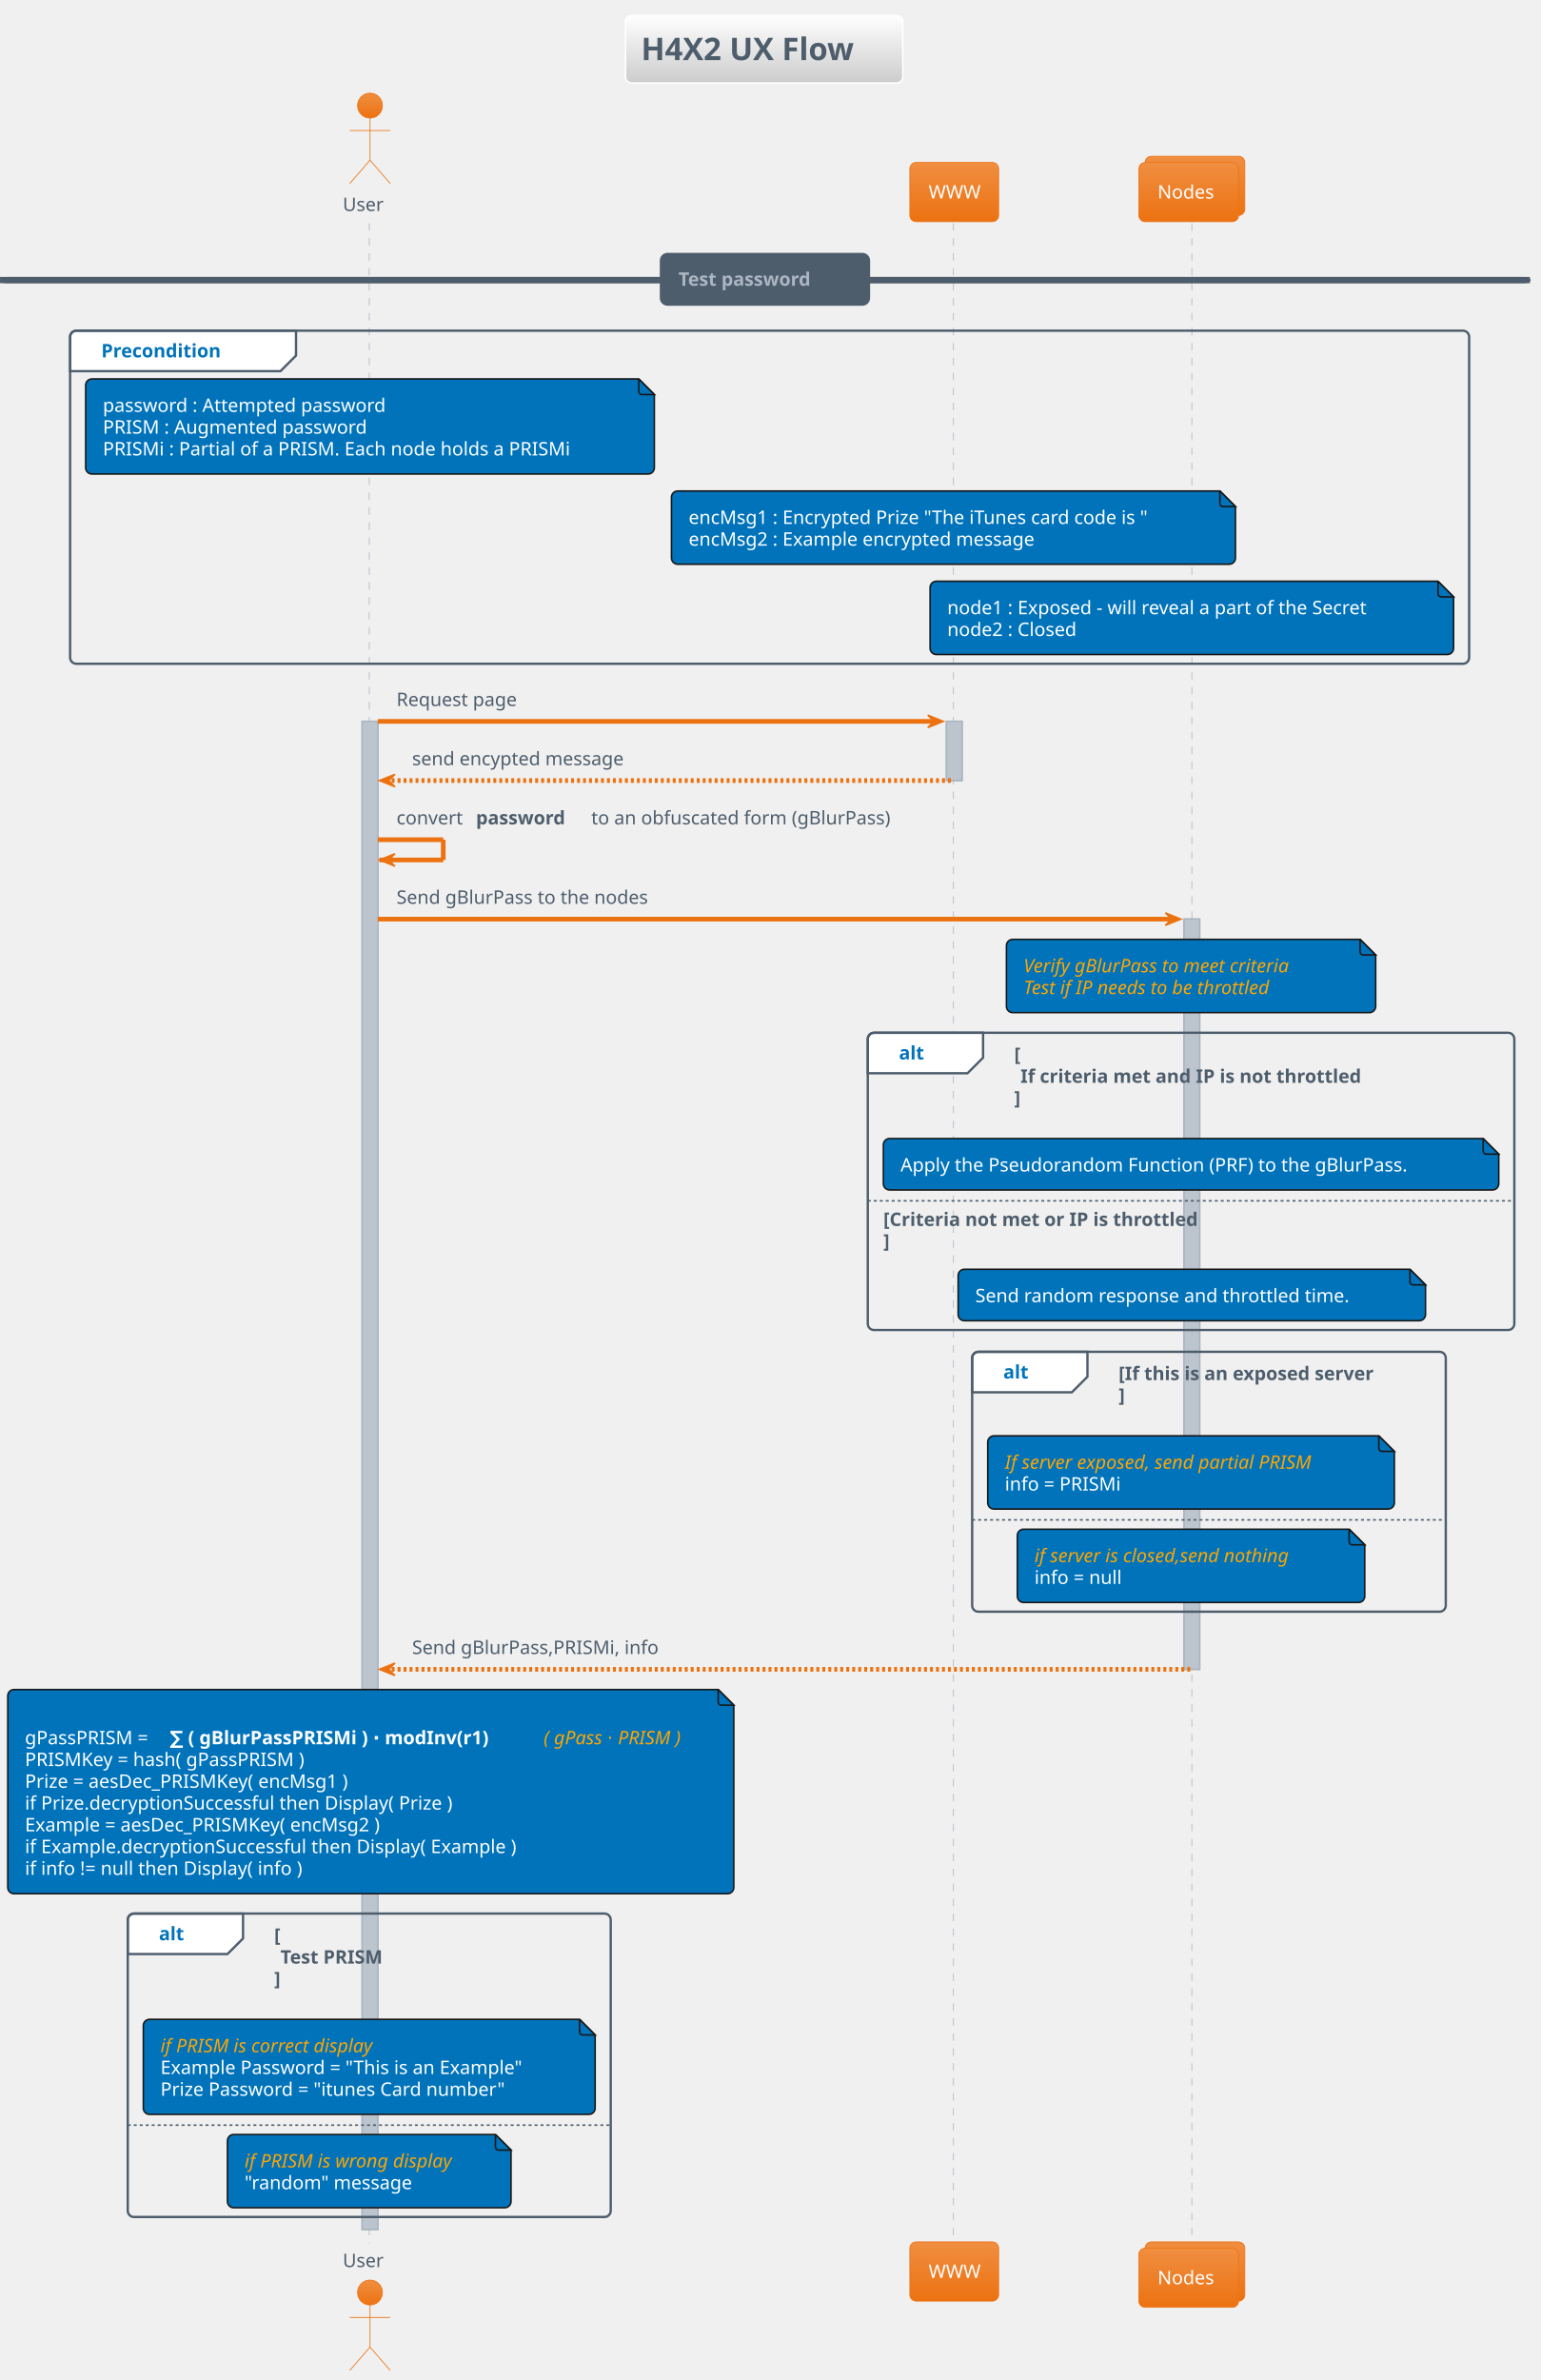
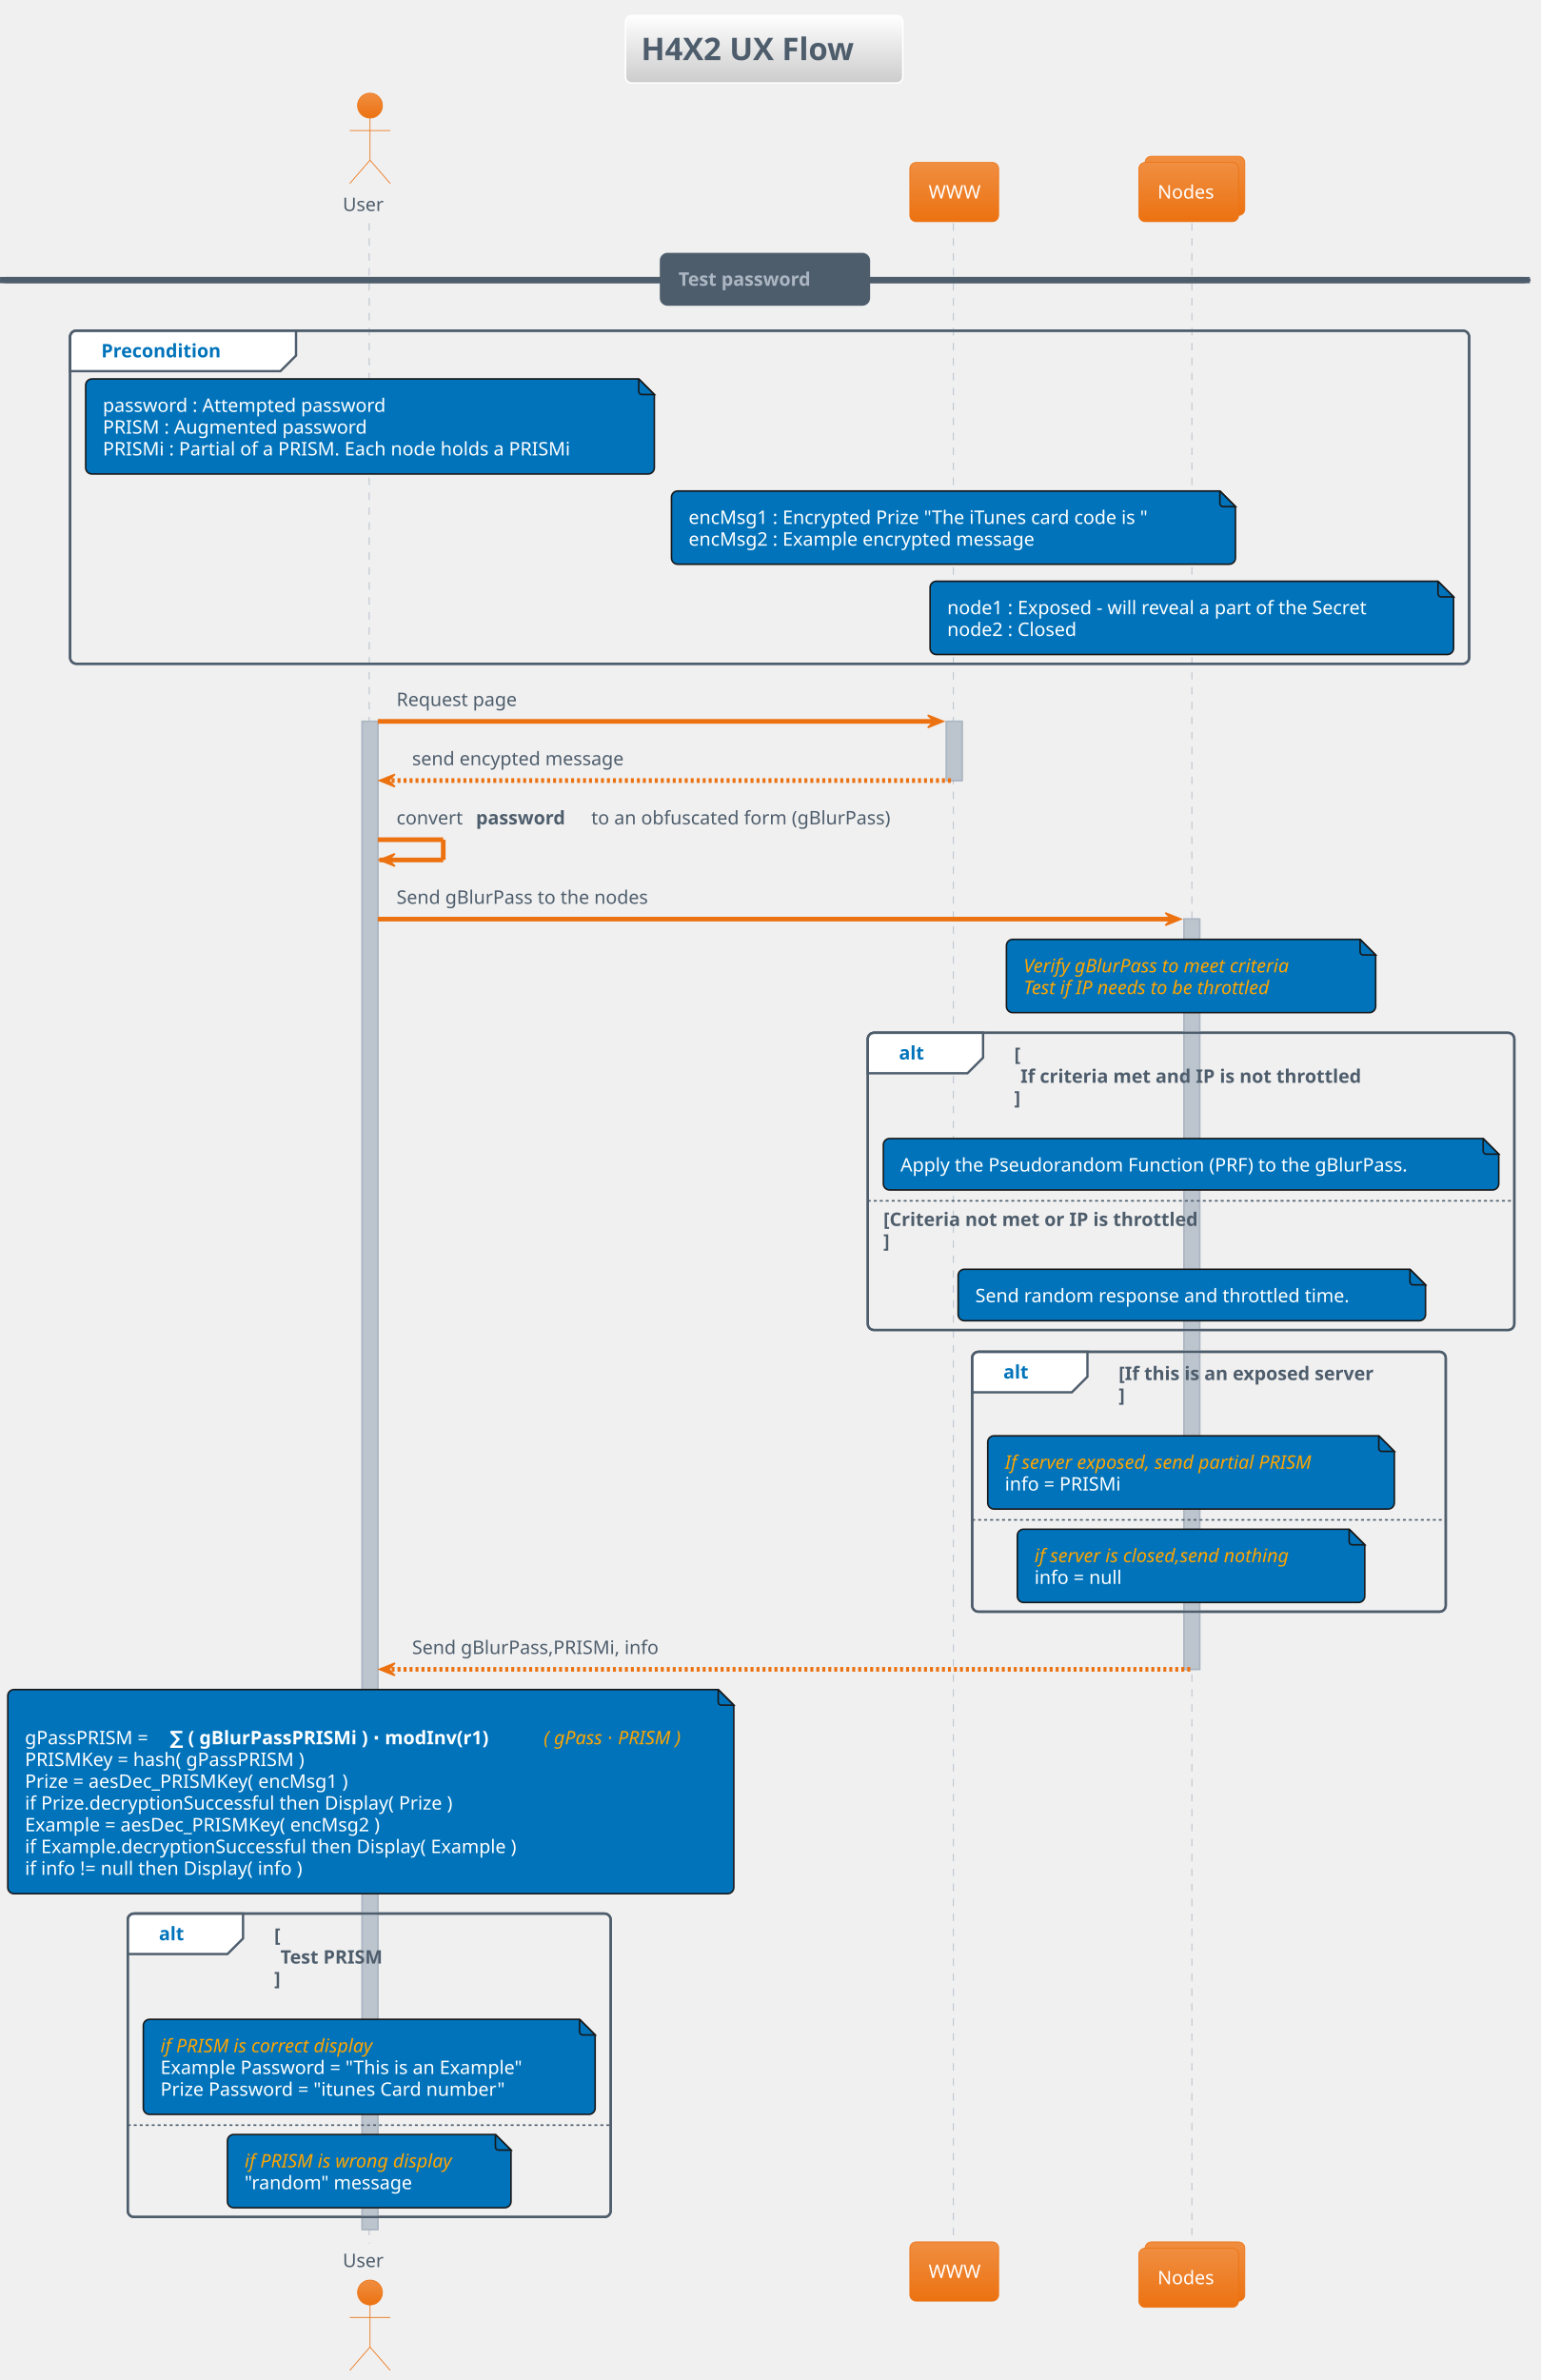
- <svg xmlns="http://www.w3.org/2000/svg" contentStyleType="text/css" height="1591.667px" preserveAspectRatio="none" style="width:1030px;height:1591px;background:#00000000;" version="1.1" viewBox="0 0 1030 1591" width="1030.208px" zoomAndPan="magnify">
+ <svg xmlns="http://www.w3.org/2000/svg" contentStyleType="text/css" height="1591.667px" preserveAspectRatio="none" style="width:1030px;height:1591px;" version="1.1" viewBox="0 0 1030 1591" width="1030.208px" zoomAndPan="magnify">
  <defs>
    <linearGradient id="g18cri126wr70j0" x1="50%" x2="50%" y1="0%" y2="100%">
      <stop offset="0%" stop-color="#FFFFFF" />
      <stop offset="100%" stop-color="#CCCCCC" />
    </linearGradient>
    <linearGradient id="g18cri126wr70j1" x1="50%" x2="50%" y1="0%" y2="100%">
      <stop offset="0%" stop-color="#F08E41" />
      <stop offset="100%" stop-color="#EC7211" />
    </linearGradient>
  </defs>
  <g>
-     <rect fill="url(#g18cri126wr70j0)" height="45.085" rx="4.167" ry="4.167" style="stroke:#FFFFFF;stroke-width:1.042;" width="185.417" x="418.229" y="10.417" />
+     <rect fill="url(#g18cri126wr70j0)" height="45.085" id="_title" rx="4.167" ry="4.167" style="stroke:#FFFFFF;stroke-width:1.042;" width="185.417" x="418.229" y="10.417" />
    <text fill="#4E5D6C" font-family="&quot;Verdana&quot;" font-size="20.833" font-weight="bold" lengthAdjust="spacing" textLength="164.583" x="428.646" y="40.171">H4X2 UX Flow</text>
    <rect fill="#BCC5CE" height="1008.138" style="stroke:#ABB6C2;stroke-width:1.042;" width="10.417" x="242.188" y="482.227" />
    <rect fill="#BCC5CE" height="39.551" style="stroke:#ABB6C2;stroke-width:1.042;" width="10.417" x="632.812" y="482.227" />
    <rect fill="#BCC5CE" height="501.497" style="stroke:#ABB6C2;stroke-width:1.042;" width="10.417" x="791.667" y="614.421" />
+     <rect fill="none" height="222.656" rx="4.167" ry="4.167" style="stroke:#4E5D6C;stroke-width:1.562;" width="935.417" x="46.875" y="221.061" />
+     <rect fill="none" height="198.698" rx="4.167" ry="4.167" style="stroke:#4E5D6C;stroke-width:1.562;" width="432.292" x="580.208" y="690.397" />
+     <rect fill="none" height="173.731" rx="4.167" ry="4.167" style="stroke:#4E5D6C;stroke-width:1.562;" width="316.667" x="650" y="903.678" />
+     <rect fill="none" height="202.832" rx="4.167" ry="4.167" style="stroke:#4E5D6C;stroke-width:1.562;" width="322.917" x="85.417" y="1279.199" />
    <line style="stroke:#ABB6C2;stroke-width:0.521;stroke-dasharray:5.0,5.0;" x1="246.875" x2="246.875" y1="149.219" y2="1499.74" />
    <line style="stroke:#ABB6C2;stroke-width:0.521;stroke-dasharray:5.0,5.0;" x1="637.5" x2="637.5" y1="149.219" y2="1499.74" />
    <line style="stroke:#ABB6C2;stroke-width:0.521;stroke-dasharray:5.0,5.0;" x1="796.875" x2="796.875" y1="149.219" y2="1499.74" />
    <text fill="#4E5D6C" font-family="&quot;Verdana&quot;" font-size="12.5" lengthAdjust="spacing" textLength="30.208" x="229.167" y="141.062">User</text>
    <ellipse cx="247.396" cy="70.606" fill="url(#g18cri126wr70j1)" rx="8.333" ry="8.333" style="stroke:#EC7211;stroke-width:0.521;" />
    <path d="M247.396,78.939 L247.396,107.064 M233.854,87.272 L260.938,87.272 M247.396,107.064 L233.854,122.689 M247.396,107.064 L260.938,122.689 " fill="none" style="stroke:#EC7211;stroke-width:0.521;" />
    <text fill="#4E5D6C" font-family="&quot;Verdana&quot;" font-size="12.5" lengthAdjust="spacing" textLength="30.208" x="229.167" y="1515.509">User</text>
    <ellipse cx="247.396" cy="1532.52" fill="url(#g18cri126wr70j1)" rx="8.333" ry="8.333" style="stroke:#EC7211;stroke-width:0.521;" />
    <path d="M247.396,1540.853 L247.396,1568.978 M233.854,1549.186 L260.938,1549.186 M247.396,1568.978 L233.854,1584.603 M247.396,1568.978 L260.938,1584.603 " fill="none" style="stroke:#EC7211;stroke-width:0.521;" />
    <rect fill="url(#g18cri126wr70j1)" height="39.551" rx="4.167" ry="4.167" style="stroke:#EC7211;stroke-width:0.521;" width="59.375" x="608.333" y="108.626" />
    <text fill="#FFFFFF" font-family="&quot;Verdana&quot;" font-size="12.5" lengthAdjust="spacing" textLength="34.375" x="620.833" y="132.729">WWW</text>
    <rect fill="url(#g18cri126wr70j1)" height="39.551" rx="4.167" ry="4.167" style="stroke:#EC7211;stroke-width:0.521;" width="59.375" x="608.333" y="1498.698" />
    <text fill="#FFFFFF" font-family="&quot;Verdana&quot;" font-size="12.5" lengthAdjust="spacing" textLength="34.375" x="620.833" y="1522.801">WWW</text>
    <rect fill="url(#g18cri126wr70j1)" height="39.551" rx="4.167" ry="4.167" style="stroke:#EC7211;stroke-width:0.521;" width="66.667" x="765.625" y="104.46" />
    <rect fill="url(#g18cri126wr70j1)" height="39.551" rx="4.167" ry="4.167" style="stroke:#EC7211;stroke-width:0.521;" width="66.667" x="761.458" y="108.626" />
    <text fill="#FFFFFF" font-family="&quot;Verdana&quot;" font-size="12.5" lengthAdjust="spacing" textLength="41.667" x="773.958" y="132.729">Nodes</text>
    <rect fill="url(#g18cri126wr70j1)" height="39.551" rx="4.167" ry="4.167" style="stroke:#EC7211;stroke-width:0.521;" width="66.667" x="765.625" y="1498.698" />
    <rect fill="url(#g18cri126wr70j1)" height="39.551" rx="4.167" ry="4.167" style="stroke:#EC7211;stroke-width:0.521;" width="66.667" x="761.458" y="1502.865" />
    <text fill="#FFFFFF" font-family="&quot;Verdana&quot;" font-size="12.5" lengthAdjust="spacing" textLength="41.667" x="773.958" y="1526.967">Nodes</text>
    <rect fill="#BCC5CE" height="1008.138" style="stroke:#ABB6C2;stroke-width:1.042;" width="10.417" x="242.188" y="482.227" />
    <rect fill="#BCC5CE" height="39.551" style="stroke:#ABB6C2;stroke-width:1.042;" width="10.417" x="632.812" y="482.227" />
    <rect fill="#BCC5CE" height="501.497" style="stroke:#ABB6C2;stroke-width:1.042;" width="10.417" x="791.667" y="614.421" />
    <rect fill="#4E5D6C" height="3.125" rx="4.167" ry="4.167" style="stroke:#4E5D6C;stroke-width:1.042;" width="1022.917" x="0" y="185.661" />
    <line style="stroke:#4E5D6C;stroke-width:1.042;" x1="0" x2="1022.917" y1="185.661" y2="185.661" />
    <line style="stroke:#4E5D6C;stroke-width:1.042;" x1="0" x2="1022.917" y1="188.786" y2="188.786" />
    <rect fill="#4E5D6C" height="33.301" rx="4.167" ry="4.167" style="stroke:#4E5D6C;stroke-width:2.083;" width="138.542" x="442.188" y="170.052" />
    <text fill="#ABB6C2" font-family="&quot;Verdana&quot;" font-size="12.5" font-weight="bold" lengthAdjust="spacing" textLength="109.375" x="453.646" y="191.03">Test password</text>
    <path d="M51.042,221.061 L197.917,221.061 L197.917,237.695 L187.5,248.112 L46.875,248.112 L46.875,225.228 A4.167,4.167 0 0 1 51.042,221.061 " fill="#FFFFFF" style="stroke:#4E5D6C;stroke-width:1.562;" />
    <rect fill="none" height="222.656" rx="4.167" ry="4.167" style="stroke:#4E5D6C;stroke-width:1.562;" width="935.417" x="46.875" y="221.061" />
    <text fill="#0073BB" font-family="&quot;Verdana&quot;" font-size="12.5" font-weight="bold" lengthAdjust="spacing" textLength="93.75" x="67.708" y="238.914">Precondition</text>
    <path d="M57.292,257.487 L57.292,312.695 A4.167,4.167 0 0 0 61.458,316.862 L433.333,316.862 A4.167,4.167 0 0 0 437.5,312.695 L437.5,263.737 L427.083,253.32 L61.458,253.32 A4.167,4.167 0 0 0 57.292,257.487 " fill="#0073BB" style="stroke:#181818;stroke-width:1.042;" />
    <path d="M427.083,253.32 L427.083,261.654 A2.083,2.083 0 0 0 429.167,263.737 L437.5,263.737 L427.083,253.32 " fill="#0073BB" style="stroke:#181818;stroke-width:1.042;" />
    <text fill="#FFFFFF" font-family="&quot;Verdana&quot;" font-size="12.5" lengthAdjust="spacing" textLength="210.417" x="68.75" y="275.34">password : Attempted password</text>
    <text fill="#FFFFFF" font-family="&quot;Verdana&quot;" font-size="12.5" lengthAdjust="spacing" textLength="192.708" x="68.75" y="289.89">PRISM : Augmented password</text>
    <text fill="#FFFFFF" font-family="&quot;Verdana&quot;" font-size="12.5" lengthAdjust="spacing" textLength="347.917" x="68.75" y="304.441">PRISMi : Partial of a PRISM.  Each node holds a PRISMi</text>
    <path d="M448.958,332.389 L448.958,373.014 A4.167,4.167 0 0 0 453.125,377.181 L821.875,377.181 A4.167,4.167 0 0 0 826.042,373.014 L826.042,338.639 L815.625,328.223 L453.125,328.223 A4.167,4.167 0 0 0 448.958,332.389 " fill="#0073BB" style="stroke:#181818;stroke-width:1.042;" />
    <path d="M815.625,328.223 L815.625,336.556 A2.083,2.083 0 0 0 817.708,338.639 L826.042,338.639 L815.625,328.223 " fill="#0073BB" style="stroke:#181818;stroke-width:1.042;" />
    <text fill="#FFFFFF" font-family="&quot;Verdana&quot;" font-size="12.5" lengthAdjust="spacing" textLength="344.792" x="460.417" y="350.242">encMsg1 : Encrypted Prize "The iTunes card code is "</text>
    <text fill="#FFFFFF" font-family="&quot;Verdana&quot;" font-size="12.5" lengthAdjust="spacing" textLength="258.333" x="460.417" y="364.793">encMsg2 : Example encrypted message</text>
    <path d="M621.875,392.741 L621.875,433.366 A4.167,4.167 0 0 0 626.042,437.533 L967.708,437.533 A4.167,4.167 0 0 0 971.875,433.366 L971.875,398.991 L961.458,388.574 L626.042,388.574 A4.167,4.167 0 0 0 621.875,392.741 " fill="#0073BB" style="stroke:#181818;stroke-width:1.042;" />
    <path d="M961.458,388.574 L961.458,396.908 A2.083,2.083 0 0 0 963.542,398.991 L971.875,398.991 L961.458,388.574 " fill="#0073BB" style="stroke:#181818;stroke-width:1.042;" />
    <text fill="#FFFFFF" font-family="&quot;Verdana&quot;" font-size="12.5" lengthAdjust="spacing" textLength="317.708" x="633.333" y="410.594">node1 : Exposed - will reveal a part of the Secret</text>
    <text fill="#FFFFFF" font-family="&quot;Verdana&quot;" font-size="12.5" lengthAdjust="spacing" textLength="97.917" x="633.333" y="425.144">node2 : Closed</text>
    <polygon fill="#EC7211" points="620.312,478.06,630.729,482.227,620.312,486.393,624.479,482.227" style="stroke:#EC7211;stroke-width:1.042;" />
    <line style="stroke:#EC7211;stroke-width:3.125;" x1="252.604" x2="626.562" y1="482.227" y2="482.227" />
    <text fill="#4E5D6C" font-family="&quot;Verdana&quot;" font-size="12.5" lengthAdjust="spacing" textLength="91.667" x="265.104" y="471.987">Request page</text>
    <polygon fill="#EC7211" points="264.062,517.611,253.646,521.777,264.062,525.944,259.896,521.777" style="stroke:#EC7211;stroke-width:1.042;" />
    <line style="stroke:#EC7211;stroke-width:3.125;stroke-dasharray:2.0,2.0;" x1="257.812" x2="636.979" y1="521.777" y2="521.777" />
    <text fill="#4E5D6C" font-family="&quot;Verdana&quot;" font-size="12.5" lengthAdjust="spacing" textLength="160.417" x="275.521" y="511.538">send encypted message</text>
    <line style="stroke:#EC7211;stroke-width:3.125;" x1="252.604" x2="296.354" y1="561.328" y2="561.328" />
    <line style="stroke:#EC7211;stroke-width:3.125;" x1="296.354" x2="296.354" y1="561.328" y2="574.87" />
    <line style="stroke:#EC7211;stroke-width:3.125;" x1="253.646" x2="296.354" y1="574.87" y2="574.87" />
    <polygon fill="#EC7211" points="264.062,570.703,253.646,574.87,264.062,579.037,259.896,574.87" style="stroke:#EC7211;stroke-width:1.042;" />
    <text fill="#4E5D6C" font-family="&quot;Verdana&quot;" font-size="12.5" lengthAdjust="spacing" textLength="48.958" x="265.104" y="551.088">convert</text>
    <text fill="#4E5D6C" font-family="&quot;Verdana&quot;" font-size="12.5" font-weight="bold" lengthAdjust="spacing" textLength="72.917" x="318.229" y="551.088">password</text>
    <text fill="#4E5D6C" font-family="&quot;Verdana&quot;" font-size="12.5" lengthAdjust="spacing" textLength="225" x="395.312" y="551.088">to an obfuscated form (gBlurPass)</text>
    <polygon fill="#EC7211" points="779.167,610.254,789.583,614.421,779.167,618.587,783.333,614.421" style="stroke:#EC7211;stroke-width:1.042;" />
    <line style="stroke:#EC7211;stroke-width:3.125;" x1="252.604" x2="785.417" y1="614.421" y2="614.421" />
    <text fill="#4E5D6C" font-family="&quot;Verdana&quot;" font-size="12.5" lengthAdjust="spacing" textLength="190.625" x="265.104" y="604.181">Send gBlurPass to the nodes</text>
    <path d="M672.917,632.129 L672.917,672.754 A4.167,4.167 0 0 0 677.083,676.921 L915.625,676.921 A4.167,4.167 0 0 0 919.792,672.754 L919.792,638.379 L909.375,627.962 L677.083,627.962 A4.167,4.167 0 0 0 672.917,632.129 " fill="#0073BB" style="stroke:#181818;stroke-width:1.042;" />
    <path d="M909.375,627.962 L909.375,636.296 A2.083,2.083 0 0 0 911.458,638.379 L919.792,638.379 L909.375,627.962 " fill="#0073BB" style="stroke:#181818;stroke-width:1.042;" />
    <text fill="#FFA500" font-family="&quot;Verdana&quot;" font-size="12.5" font-style="italic" lengthAdjust="spacing" textLength="207.292" x="684.375" y="649.982">Verify gBlurPass to meet criteria</text>
    <text fill="#FFA500" font-family="&quot;Verdana&quot;" font-size="12.5" font-style="italic" lengthAdjust="spacing" textLength="197.917" x="684.375" y="664.533">Test if IP needs to be throttled</text>
    <text fill="#FFFFFF" font-family="&quot;Verdana&quot;" font-size="12.5" lengthAdjust="spacing" textLength="16.667" x="882.292" y="664.533">    </text>
    <path d="M584.375,690.397 L657.292,690.397 L657.292,707.031 L646.875,717.448 L580.208,717.448 L580.208,694.564 A4.167,4.167 0 0 1 584.375,690.397 " fill="#FFFFFF" style="stroke:#4E5D6C;stroke-width:1.562;" />
    <rect fill="none" height="198.698" rx="4.167" ry="4.167" style="stroke:#4E5D6C;stroke-width:1.562;" width="432.292" x="580.208" y="690.397" />
    <text fill="#0073BB" font-family="&quot;Verdana&quot;" font-size="12.5" font-weight="bold" lengthAdjust="spacing" textLength="19.792" x="601.042" y="708.25">alt</text>
    <text fill="#4E5D6C" font-family="&quot;Verdana&quot;" font-size="12.5" font-weight="bold" lengthAdjust="spacing" textLength="5.208" x="678.125" y="709.292">[</text>
    <text fill="#4E5D6C" font-family="&quot;Verdana&quot;" font-size="12.5" font-weight="bold" lengthAdjust="spacing" textLength="265.625" x="682.292" y="723.842">If criteria met and IP is not throttled</text>
    <text fill="#4E5D6C" font-family="&quot;Verdana&quot;" font-size="12.5" font-weight="bold" lengthAdjust="spacing" textLength="5.208" x="678.125" y="738.393">]</text>
    <path d="M590.625,765.267 L590.625,791.309 A4.167,4.167 0 0 0 594.792,795.475 L997.917,795.475 A4.167,4.167 0 0 0 1002.083,791.309 L1002.083,771.517 L991.667,761.1 L594.792,761.1 A4.167,4.167 0 0 0 590.625,765.267 " fill="#0073BB" style="stroke:#181818;stroke-width:1.042;" />
    <path d="M991.667,761.1 L991.667,769.434 A2.083,2.083 0 0 0 993.75,771.517 L1002.083,771.517 L991.667,761.1 " fill="#0073BB" style="stroke:#181818;stroke-width:1.042;" />
    <text fill="#FFFFFF" font-family="&quot;Verdana&quot;" font-size="12.5" lengthAdjust="spacing" textLength="379.167" x="602.083" y="783.12">Apply the Pseudorandom Function (PRF) to the gBlurPass.</text>
    <line style="stroke:#4E5D6C;stroke-width:1.042;stroke-dasharray:2.0,2.0;" x1="580.208" x2="1012.5" y1="802.734" y2="802.734" />
    <text fill="#4E5D6C" font-family="&quot;Verdana&quot;" font-size="12.5" font-weight="bold" lengthAdjust="spacing" textLength="246.875" x="590.625" y="819.545">[Criteria not met or IP is throttled</text>
    <text fill="#4E5D6C" font-family="&quot;Verdana&quot;" font-size="12.5" font-weight="bold" lengthAdjust="spacing" textLength="5.208" x="590.625" y="834.096">]</text>
    <path d="M640.625,852.669 L640.625,878.711 A4.167,4.167 0 0 0 644.792,882.878 L948.958,882.878 A4.167,4.167 0 0 0 953.125,878.711 L953.125,858.919 L942.708,848.503 L644.792,848.503 A4.167,4.167 0 0 0 640.625,852.669 " fill="#0073BB" style="stroke:#181818;stroke-width:1.042;" />
    <path d="M942.708,848.503 L942.708,856.836 A2.083,2.083 0 0 0 944.792,858.919 L953.125,858.919 L942.708,848.503 " fill="#0073BB" style="stroke:#181818;stroke-width:1.042;" />
    <text fill="#FFFFFF" font-family="&quot;Verdana&quot;" font-size="12.5" lengthAdjust="spacing" textLength="280.208" x="652.083" y="870.522">Send random response and throttled time.</text>
    <path d="M654.167,903.678 L727.083,903.678 L727.083,920.312 L716.667,930.729 L650,930.729 L650,907.845 A4.167,4.167 0 0 1 654.167,903.678 " fill="#FFFFFF" style="stroke:#4E5D6C;stroke-width:1.562;" />
    <rect fill="none" height="173.731" rx="4.167" ry="4.167" style="stroke:#4E5D6C;stroke-width:1.562;" width="316.667" x="650" y="903.678" />
    <text fill="#0073BB" font-family="&quot;Verdana&quot;" font-size="12.5" font-weight="bold" lengthAdjust="spacing" textLength="19.792" x="670.833" y="921.531">alt</text>
    <text fill="#4E5D6C" font-family="&quot;Verdana&quot;" font-size="12.5" font-weight="bold" lengthAdjust="spacing" textLength="204.167" x="747.917" y="922.573">[If this is an exposed server</text>
    <text fill="#4E5D6C" font-family="&quot;Verdana&quot;" font-size="12.5" font-weight="bold" lengthAdjust="spacing" textLength="5.208" x="747.917" y="937.124">]</text>
    <path d="M660.417,963.997 L660.417,1004.622 A4.167,4.167 0 0 0 664.583,1008.789 L928.125,1008.789 A4.167,4.167 0 0 0 932.292,1004.622 L932.292,970.247 L921.875,959.831 L664.583,959.831 A4.167,4.167 0 0 0 660.417,963.997 " fill="#0073BB" style="stroke:#181818;stroke-width:1.042;" />
    <path d="M921.875,959.831 L921.875,968.164 A2.083,2.083 0 0 0 923.958,970.247 L932.292,970.247 L921.875,959.831 " fill="#0073BB" style="stroke:#181818;stroke-width:1.042;" />
    <text fill="#FFA500" font-family="&quot;Verdana&quot;" font-size="12.5" font-style="italic" lengthAdjust="spacing" textLength="239.583" x="671.875" y="981.85">If server exposed, send partial PRISM</text>
    <text fill="#FFFFFF" font-family="&quot;Verdana&quot;" font-size="12.5" lengthAdjust="spacing" textLength="84.375" x="671.875" y="996.401">info = PRISMi</text>
    <line style="stroke:#4E5D6C;stroke-width:1.042;stroke-dasharray:2.0,2.0;" x1="650" x2="966.667" y1="1016.016" y2="1016.016" />
    <path d="M680.208,1026.432 L680.208,1067.057 A4.167,4.167 0 0 0 684.375,1071.224 L908.333,1071.224 A4.167,4.167 0 0 0 912.5,1067.057 L912.5,1032.682 L902.083,1022.266 L684.375,1022.266 A4.167,4.167 0 0 0 680.208,1026.432 " fill="#0073BB" style="stroke:#181818;stroke-width:1.042;" />
    <path d="M902.083,1022.266 L902.083,1030.599 A2.083,2.083 0 0 0 904.167,1032.682 L912.5,1032.682 L902.083,1022.266 " fill="#0073BB" style="stroke:#181818;stroke-width:1.042;" />
    <text fill="#FFA500" font-family="&quot;Verdana&quot;" font-size="12.5" font-style="italic" lengthAdjust="spacing" textLength="200" x="691.667" y="1044.285">if server is closed,send nothing</text>
    <text fill="#FFFFFF" font-family="&quot;Verdana&quot;" font-size="12.5" lengthAdjust="spacing" textLength="65.625" x="691.667" y="1058.836">info = null</text>
    <polygon fill="#EC7211" points="264.062,1111.751,253.646,1115.918,264.062,1120.085,259.896,1115.918" style="stroke:#EC7211;stroke-width:1.042;" />
    <line style="stroke:#EC7211;stroke-width:3.125;stroke-dasharray:2.0,2.0;" x1="257.812" x2="795.833" y1="1115.918" y2="1115.918" />
    <text fill="#4E5D6C" font-family="&quot;Verdana&quot;" font-size="12.5" lengthAdjust="spacing" textLength="180.208" x="275.521" y="1105.678">Send gBlurPass,PRISMi, info</text>
    <path d="M5.208,1133.626 L5.208,1261.751 A4.167,4.167 0 0 0 9.375,1265.918 L486.458,1265.918 A4.167,4.167 0 0 0 490.625,1261.751 L490.625,1139.876 L480.208,1129.46 L9.375,1129.46 A4.167,4.167 0 0 0 5.208,1133.626 " fill="#0073BB" style="stroke:#181818;stroke-width:1.042;" />
    <path d="M480.208,1129.46 L480.208,1137.793 A2.083,2.083 0 0 0 482.292,1139.876 L490.625,1139.876 L480.208,1129.46 " fill="#0073BB" style="stroke:#181818;stroke-width:1.042;" />
    <text fill="#FFFFFF" font-family="&quot;Verdana&quot;" font-size="12.5" lengthAdjust="spacing" textLength="4.167" x="16.667" y="1151.479"> </text>
    <text fill="#FFFFFF" font-family="&quot;Verdana&quot;" font-size="12.5" lengthAdjust="spacing" textLength="92.708" x="16.667" y="1166.03">gPassPRISM =</text>
    <text fill="#FFFFFF" font-family="&quot;Verdana&quot;" font-size="12.5" font-weight="bold" lengthAdjust="spacing" textLength="245.833" x="113.542" y="1166.03">∑ ( gBlurPassPRISMi ) ⋅ modInv(r1)</text>
    <text fill="#FFFFFF" font-family="&quot;Verdana&quot;" font-size="12.5" lengthAdjust="spacing" textLength="4.167" x="359.375" y="1166.03"> </text>
    <text fill="#FFA500" font-family="&quot;Verdana&quot;" font-size="12.5" font-style="italic" lengthAdjust="spacing" textLength="106.25" x="363.542" y="1166.03">( gPass ⋅ PRISM )</text>
    <text fill="#FFFFFF" font-family="&quot;Verdana&quot;" font-size="12.5" lengthAdjust="spacing" textLength="208.333" x="16.667" y="1180.581">PRISMKey = hash( gPassPRISM )</text>
    <text fill="#FFFFFF" font-family="&quot;Verdana&quot;" font-size="12.5" lengthAdjust="spacing" textLength="241.667" x="16.667" y="1195.131">Prize = aesDec_PRISMKey( encMsg1 )</text>
    <text fill="#FFFFFF" font-family="&quot;Verdana&quot;" font-size="12.5" lengthAdjust="spacing" textLength="317.708" x="16.667" y="1209.682">if Prize.decryptionSuccessful then Display( Prize )</text>
    <text fill="#FFFFFF" font-family="&quot;Verdana&quot;" font-size="12.5" lengthAdjust="spacing" textLength="265.625" x="16.667" y="1224.233">Example = aesDec_PRISMKey( encMsg2 )</text>
    <text fill="#FFFFFF" font-family="&quot;Verdana&quot;" font-size="12.5" lengthAdjust="spacing" textLength="365.625" x="16.667" y="1238.784">if Example.decryptionSuccessful then Display( Example )</text>
    <text fill="#FFFFFF" font-family="&quot;Verdana&quot;" font-size="12.5" lengthAdjust="spacing" textLength="209.375" x="16.667" y="1253.335">if info != null then Display( info )</text>
    <path d="M89.583,1279.199 L162.5,1279.199 L162.5,1295.833 L152.083,1306.25 L85.417,1306.25 L85.417,1283.366 A4.167,4.167 0 0 1 89.583,1279.199 " fill="#FFFFFF" style="stroke:#4E5D6C;stroke-width:1.562;" />
    <rect fill="none" height="202.832" rx="4.167" ry="4.167" style="stroke:#4E5D6C;stroke-width:1.562;" width="322.917" x="85.417" y="1279.199" />
    <text fill="#0073BB" font-family="&quot;Verdana&quot;" font-size="12.5" font-weight="bold" lengthAdjust="spacing" textLength="19.792" x="106.25" y="1297.052">alt</text>
    <text fill="#4E5D6C" font-family="&quot;Verdana&quot;" font-size="12.5" font-weight="bold" lengthAdjust="spacing" textLength="5.208" x="183.333" y="1298.094">[</text>
    <text fill="#4E5D6C" font-family="&quot;Verdana&quot;" font-size="12.5" font-weight="bold" lengthAdjust="spacing" textLength="81.25" x="187.5" y="1312.644">Test PRISM</text>
    <text fill="#4E5D6C" font-family="&quot;Verdana&quot;" font-size="12.5" font-weight="bold" lengthAdjust="spacing" textLength="5.208" x="183.333" y="1327.195">]</text>
    <path d="M95.833,1354.069 L95.833,1409.277 A4.167,4.167 0 0 0 100,1413.444 L393.75,1413.444 A4.167,4.167 0 0 0 397.917,1409.277 L397.917,1360.319 L387.5,1349.902 L100,1349.902 A4.167,4.167 0 0 0 95.833,1354.069 " fill="#0073BB" style="stroke:#181818;stroke-width:1.042;" />
    <path d="M387.5,1349.902 L387.5,1358.236 A2.083,2.083 0 0 0 389.583,1360.319 L397.917,1360.319 L387.5,1349.902 " fill="#0073BB" style="stroke:#181818;stroke-width:1.042;" />
    <text fill="#FFA500" font-family="&quot;Verdana&quot;" font-size="12.5" font-style="italic" lengthAdjust="spacing" textLength="163.542" x="107.292" y="1371.922">if PRISM is correct display</text>
    <text fill="#FFFFFF" font-family="&quot;Verdana&quot;" font-size="12.5" lengthAdjust="spacing" textLength="269.792" x="107.292" y="1386.473">Example Password = "This is an Example"</text>
    <text fill="#FFFFFF" font-family="&quot;Verdana&quot;" font-size="12.5" lengthAdjust="spacing" textLength="255.208" x="107.292" y="1401.023">Prize Password = "itunes Card number"</text>
    <line style="stroke:#4E5D6C;stroke-width:1.042;stroke-dasharray:2.0,2.0;" x1="85.417" x2="408.333" y1="1420.638" y2="1420.638" />
    <path d="M152.083,1431.055 L152.083,1471.68 A4.167,4.167 0 0 0 156.25,1475.846 L337.5,1475.846 A4.167,4.167 0 0 0 341.667,1471.68 L341.667,1437.305 L331.25,1426.888 L156.25,1426.888 A4.167,4.167 0 0 0 152.083,1431.055 " fill="#0073BB" style="stroke:#181818;stroke-width:1.042;" />
    <path d="M331.25,1426.888 L331.25,1435.221 A2.083,2.083 0 0 0 333.333,1437.305 L341.667,1437.305 L331.25,1426.888 " fill="#0073BB" style="stroke:#181818;stroke-width:1.042;" />
    <text fill="#FFA500" font-family="&quot;Verdana&quot;" font-size="12.5" font-style="italic" lengthAdjust="spacing" textLength="157.292" x="163.542" y="1448.908">if PRISM is wrong display</text>
    <text fill="#FFFFFF" font-family="&quot;Verdana&quot;" font-size="12.5" lengthAdjust="spacing" textLength="123.958" x="163.542" y="1463.458">"random" message</text>
  </g>
</svg>
